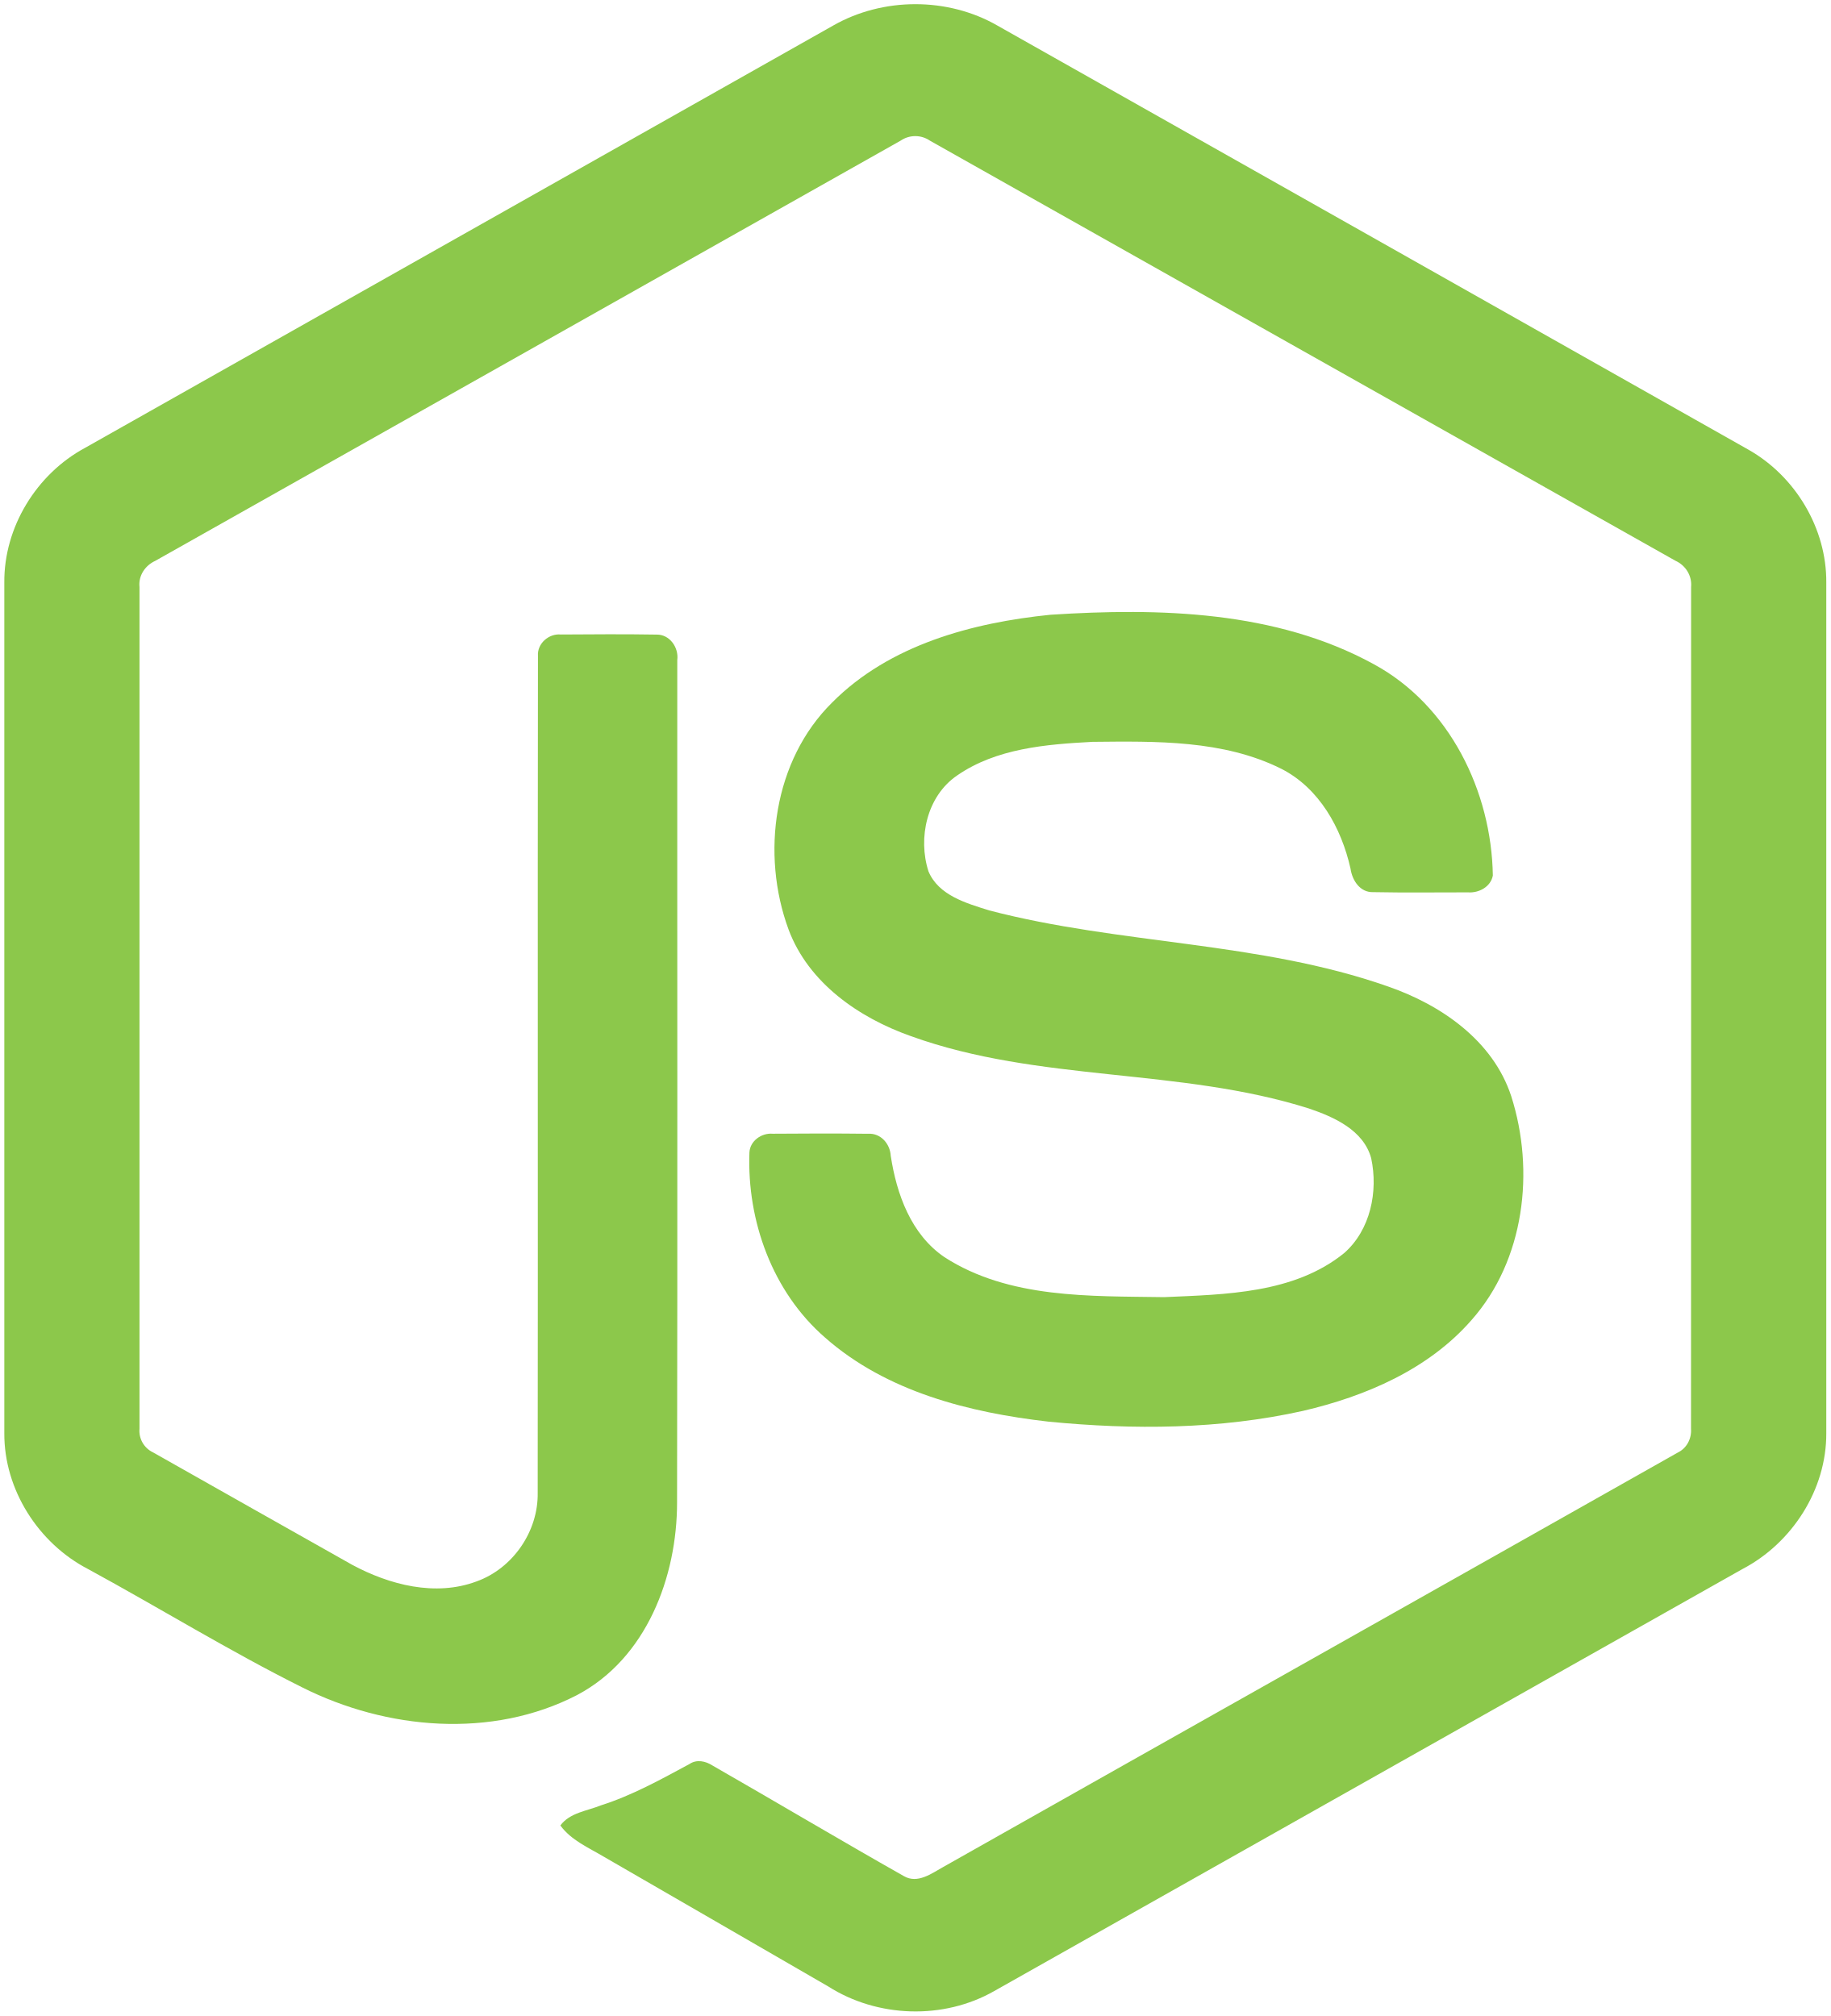
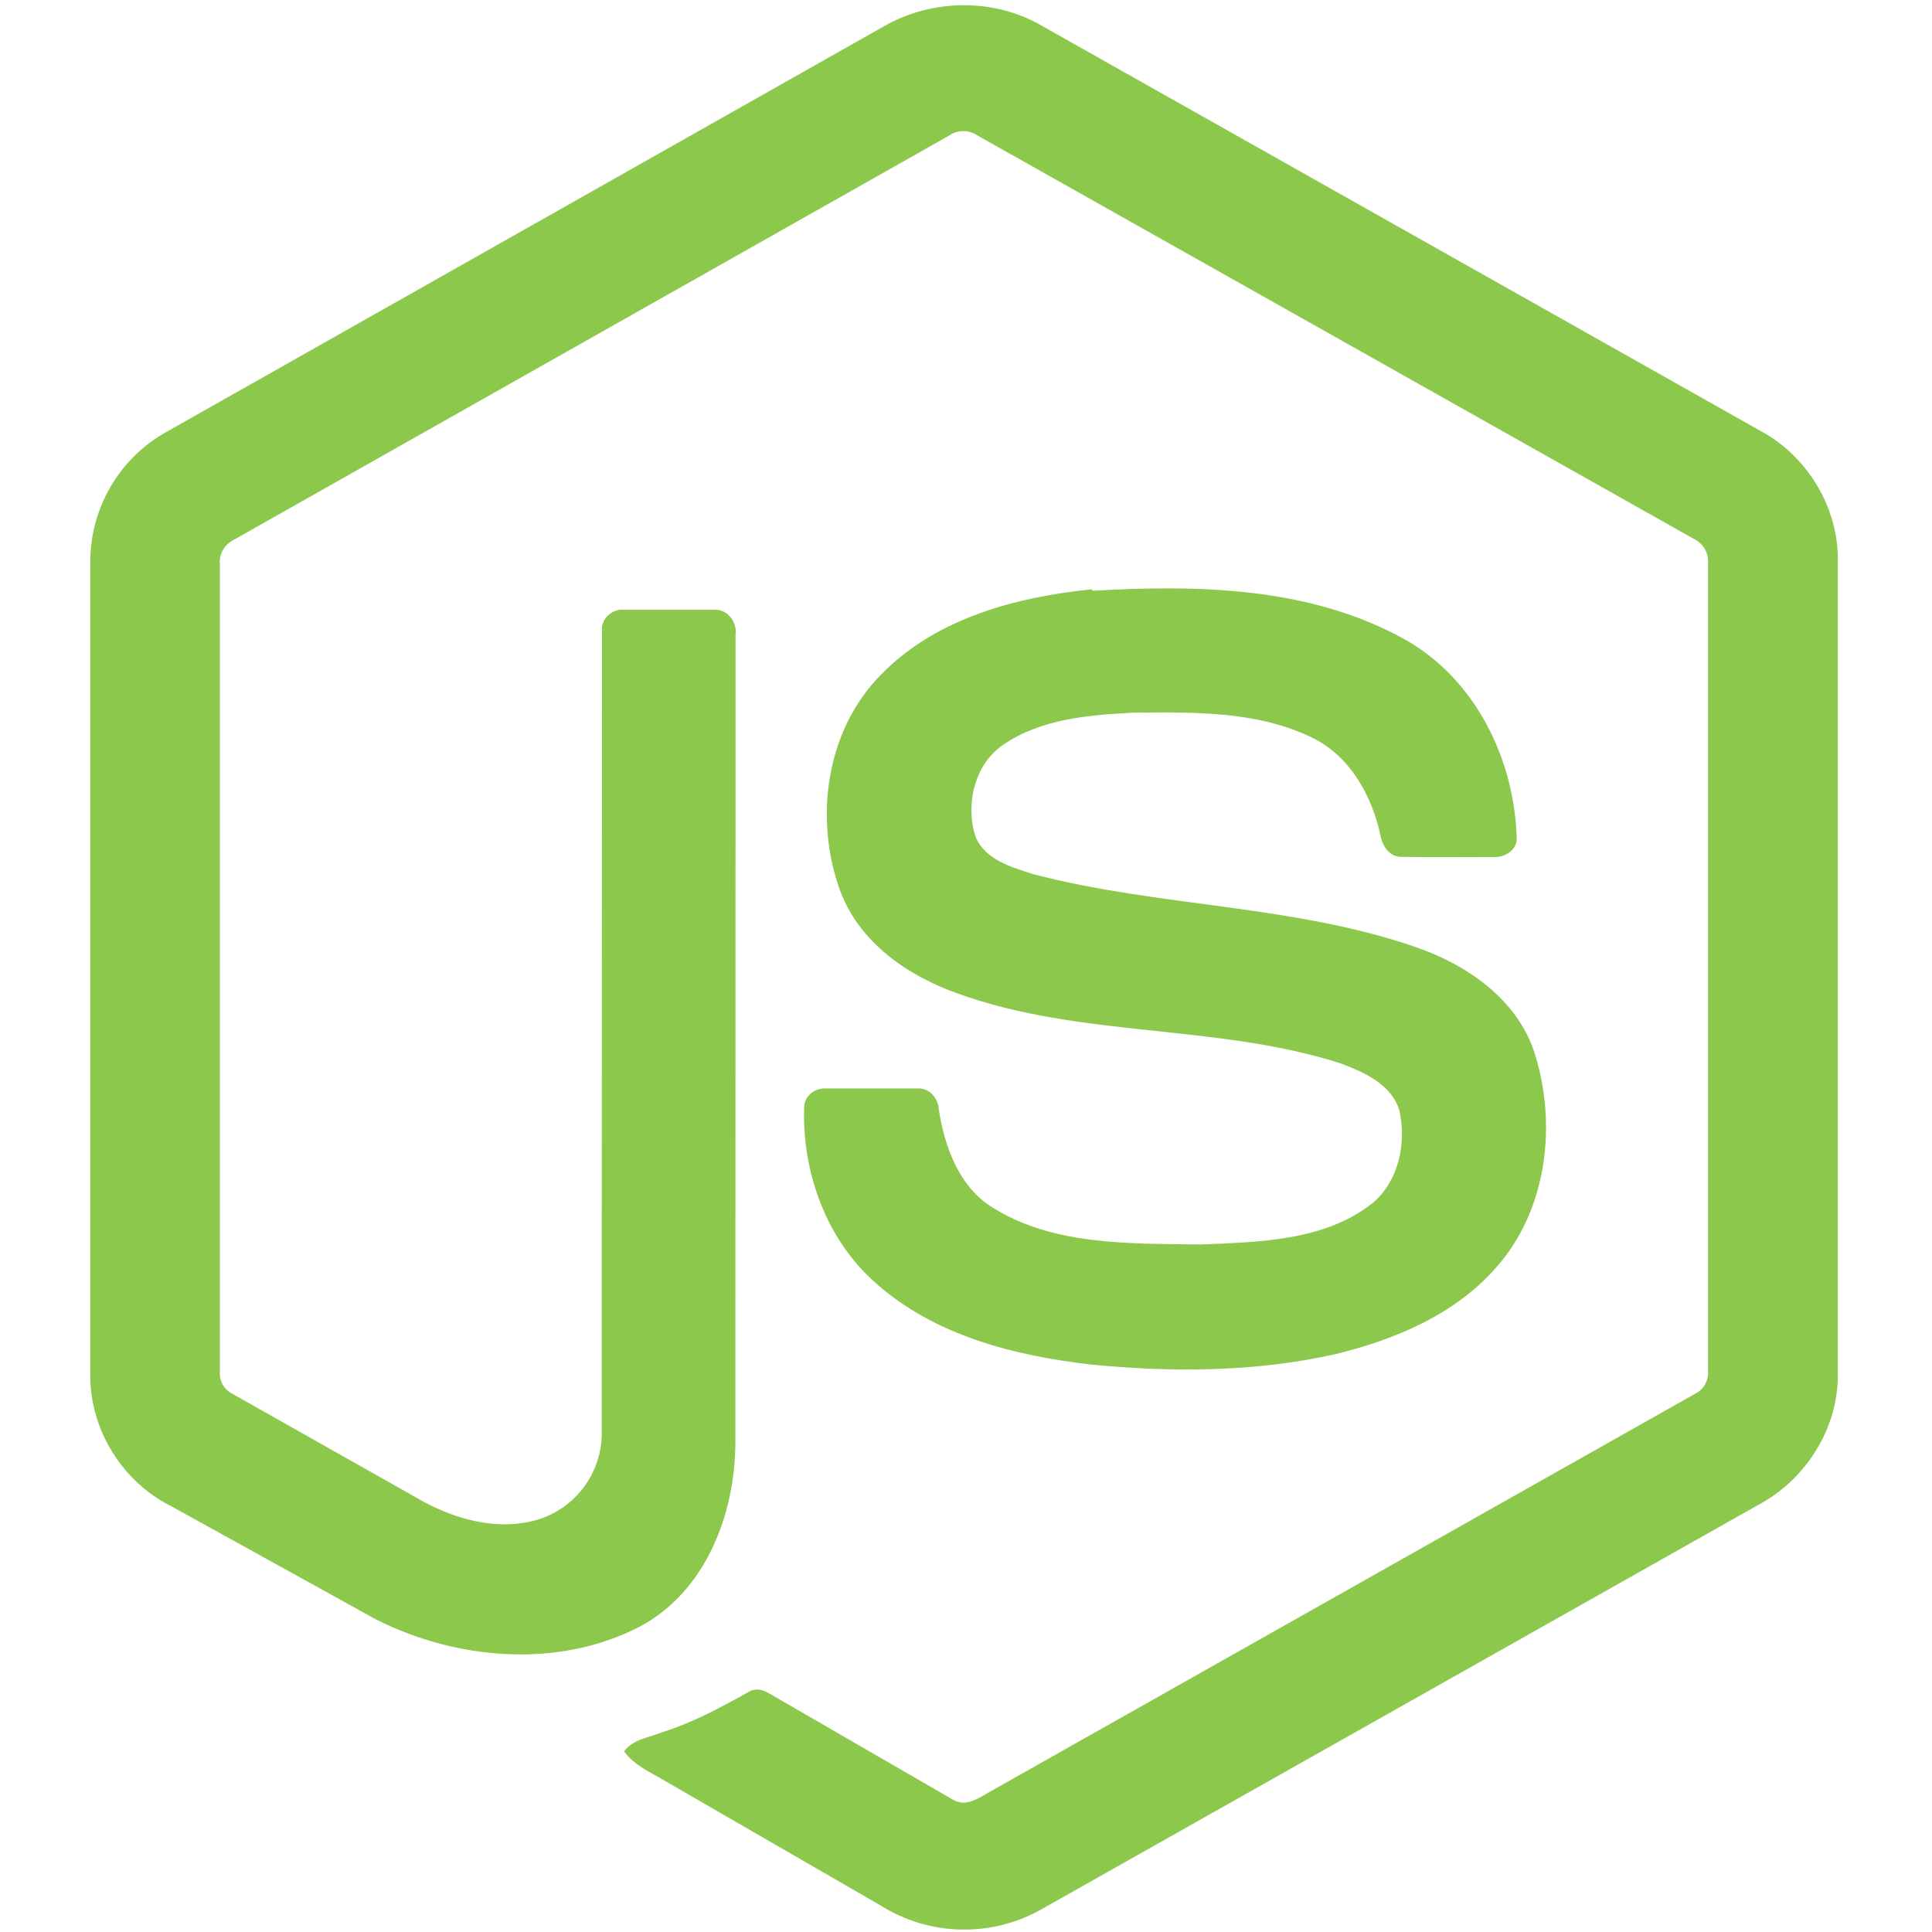
- <svg xmlns="http://www.w3.org/2000/svg" width="2270" height="2500" viewBox="0 0 256 282" preserveAspectRatio="xMinYMin meet">
-   <g fill="#8CC84B">
-     <path d="M116.504 3.58c6.962-3.985 16.03-4.003 22.986 0 34.995 19.774 70.001 39.517 104.99 59.303 6.581 3.707 10.983 11.031 10.916 18.614v118.968c.049 7.897-4.788 15.396-11.731 19.019-34.88 19.665-69.742 39.354-104.616 59.019-7.106 4.063-16.356 3.75-23.24-.646-10.457-6.062-20.932-12.094-31.39-18.15-2.137-1.274-4.546-2.288-6.055-4.36 1.334-1.798 3.719-2.022 5.657-2.807 4.365-1.388 8.374-3.616 12.384-5.778 1.014-.694 2.252-.428 3.224.193 8.942 5.127 17.805 10.403 26.777 15.481 1.914 1.105 3.852-.362 5.488-1.274 34.228-19.345 68.498-38.617 102.72-57.968 1.268-.61 1.969-1.956 1.866-3.345.024-39.245.006-78.497.012-117.742.145-1.576-.767-3.025-2.192-3.67-34.759-19.575-69.5-39.18-104.253-58.76a3.621 3.621 0 0 0-4.094-.006C91.2 39.257 56.465 58.88 21.712 78.454c-1.42.646-2.373 2.071-2.204 3.653.006 39.245 0 78.497 0 117.748a3.329 3.329 0 0 0 1.89 3.303c9.274 5.259 18.56 10.481 27.84 15.722 5.228 2.814 11.647 4.486 17.407 2.33 5.083-1.823 8.646-7.01 8.549-12.407.048-39.016-.024-78.038.036-117.048-.127-1.732 1.516-3.163 3.2-3 4.456-.03 8.918-.06 13.374.012 1.86-.042 3.14 1.823 2.91 3.568-.018 39.263.048 78.527-.03 117.79.012 10.464-4.287 21.85-13.966 26.97-11.924 6.177-26.662 4.867-38.442-1.056-10.198-5.09-19.93-11.097-29.947-16.55C5.368 215.886.555 208.357.604 200.466V81.497c-.073-7.74 4.504-15.197 11.29-18.85C46.768 42.966 81.636 23.27 116.504 3.58z" />
-     <path d="M146.928 85.99c15.21-.979 31.493-.58 45.18 6.913 10.597 5.742 16.472 17.793 16.659 29.566-.296 1.588-1.956 2.464-3.472 2.355-4.413-.006-8.827.06-13.24-.03-1.872.072-2.96-1.654-3.195-3.309-1.268-5.633-4.34-11.212-9.642-13.929-8.139-4.075-17.576-3.87-26.451-3.785-6.479.344-13.446.905-18.935 4.715-4.214 2.886-5.494 8.712-3.99 13.404 1.418 3.369 5.307 4.456 8.489 5.458 18.33 4.794 37.754 4.317 55.734 10.626 7.444 2.572 14.726 7.572 17.274 15.366 3.333 10.446 1.872 22.932-5.56 31.318-6.027 6.901-14.805 10.657-23.56 12.697-11.647 2.597-23.734 2.663-35.562 1.51-11.122-1.268-22.696-4.19-31.282-11.768-7.342-6.375-10.928-16.308-10.572-25.895.085-1.619 1.697-2.748 3.248-2.615 4.444-.036 8.888-.048 13.332.006 1.775-.127 3.091 1.407 3.182 3.08.82 5.367 2.837 11 7.517 14.182 9.032 5.827 20.365 5.428 30.707 5.591 8.568-.38 18.186-.495 25.178-6.158 3.689-3.23 4.782-8.634 3.785-13.283-1.08-3.925-5.186-5.754-8.712-6.95-18.095-5.724-37.736-3.647-55.656-10.12-7.275-2.571-14.31-7.432-17.105-14.906-3.9-10.578-2.113-23.662 6.098-31.765 8.006-8.06 19.563-11.164 30.551-12.275z" />
-   </g>
+ <svg xmlns="http://www.w3.org/2000/svg" width="128" height="128" viewBox="0 0 32 32" preserveAspectRatio="xMidYMid" fill="#8cc84b">
+   <path d="M14.656.427c.8-.453 1.82-.455 2.6 0L29.2 7.16c.747.42 1.247 1.253 1.24 2.114v13.5c.005.897-.544 1.748-1.332 2.16l-11.88 6.702a2.6 2.6 0 0 1-2.639-.073l-3.565-2.06c-.243-.145-.516-.26-.688-.495.152-.204.422-.23.642-.32.496-.158.95-.4 1.406-.656.115-.08.256-.05.366.022l3.04 1.758c.217.125.437-.04.623-.145l11.665-6.583c.144-.07.224-.222.212-.38V9.334c.016-.18-.087-.344-.25-.417L16.19 2.244a.41.41 0 0 0-.465-.001L3.892 8.93c-.16.073-.27.235-.25.415v13.37c-.014.158.07.307.215.375l3.162 1.785c.594.32 1.323.5 1.977.265a1.5 1.5 0 0 0 .971-1.409l.003-13.29c-.014-.197.172-.36.363-.34h1.52c.2-.005.357.207.33.405L12.18 23.88c.001 1.188-.487 2.48-1.586 3.063-1.354.7-3.028.553-4.366-.12l-3.4-1.88c-.8-.4-1.337-1.264-1.332-2.16v-13.5a2.46 2.46 0 0 1 1.282-2.141L14.656.427zM18.1 9.785c1.727-.1 3.576-.066 5.13.785 1.203.652 1.87 2.02 1.892 3.358-.034.18-.222.28-.394.267-.5-.001-1.002.007-1.504-.003-.213.008-.336-.188-.363-.376-.144-.64-.493-1.273-1.095-1.582-.924-.463-1.996-.44-3.004-.43-.736.04-1.527.103-2.15.535-.48.328-.624 1-.453 1.522.16.383.603.506.964.62 2.082.544 4.287.5 6.33 1.207.845.292 1.672.86 1.962 1.745.378 1.186.213 2.604-.63 3.556-.684.784-1.68 1.2-2.675 1.442-1.323.295-2.695.302-4.038.17-1.263-.144-2.577-.476-3.552-1.336-.834-.724-1.24-1.852-1.2-2.94.01-.184.193-.312.37-.297h1.5c.202-.014.35.16.36.35.093.6.322 1.25.854 1.6 1.026.662 2.313.616 3.487.635.973-.043 2.065-.056 2.86-.7.42-.367.543-.98.43-1.508-.123-.446-.6-.653-1-.8-2.055-.65-4.285-.414-6.32-1.15-.826-.292-1.625-.844-1.942-1.693-.443-1.2-.24-2.687.693-3.607.9-.915 2.22-1.268 3.47-1.394z" />
</svg>
